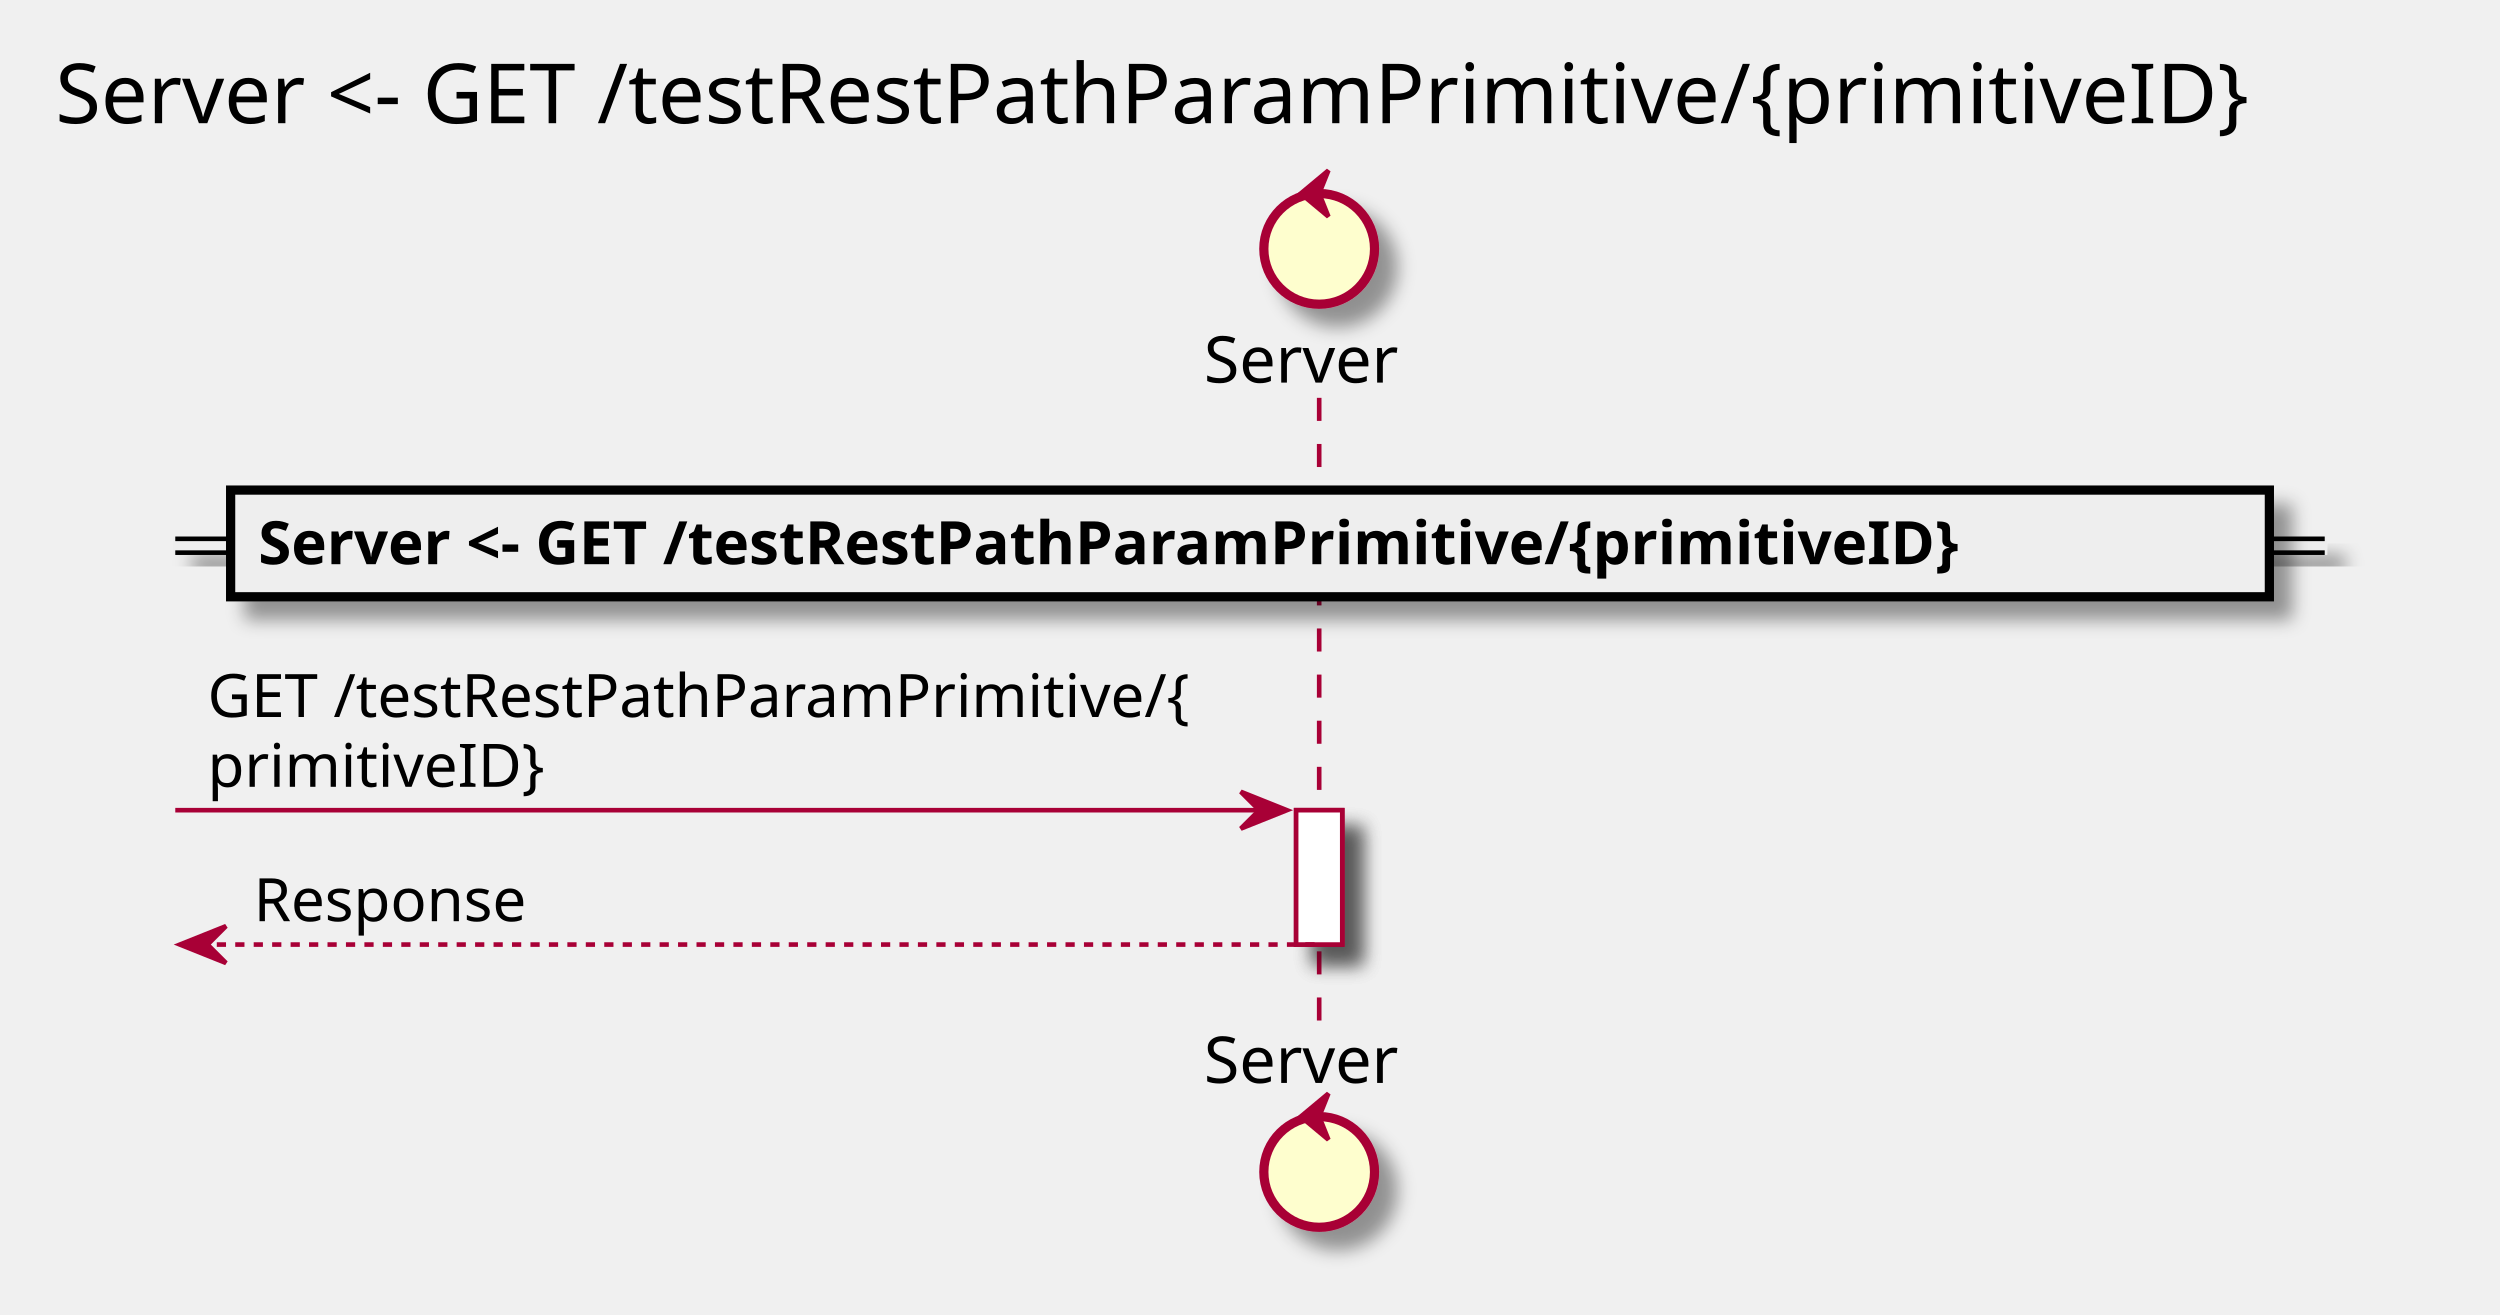
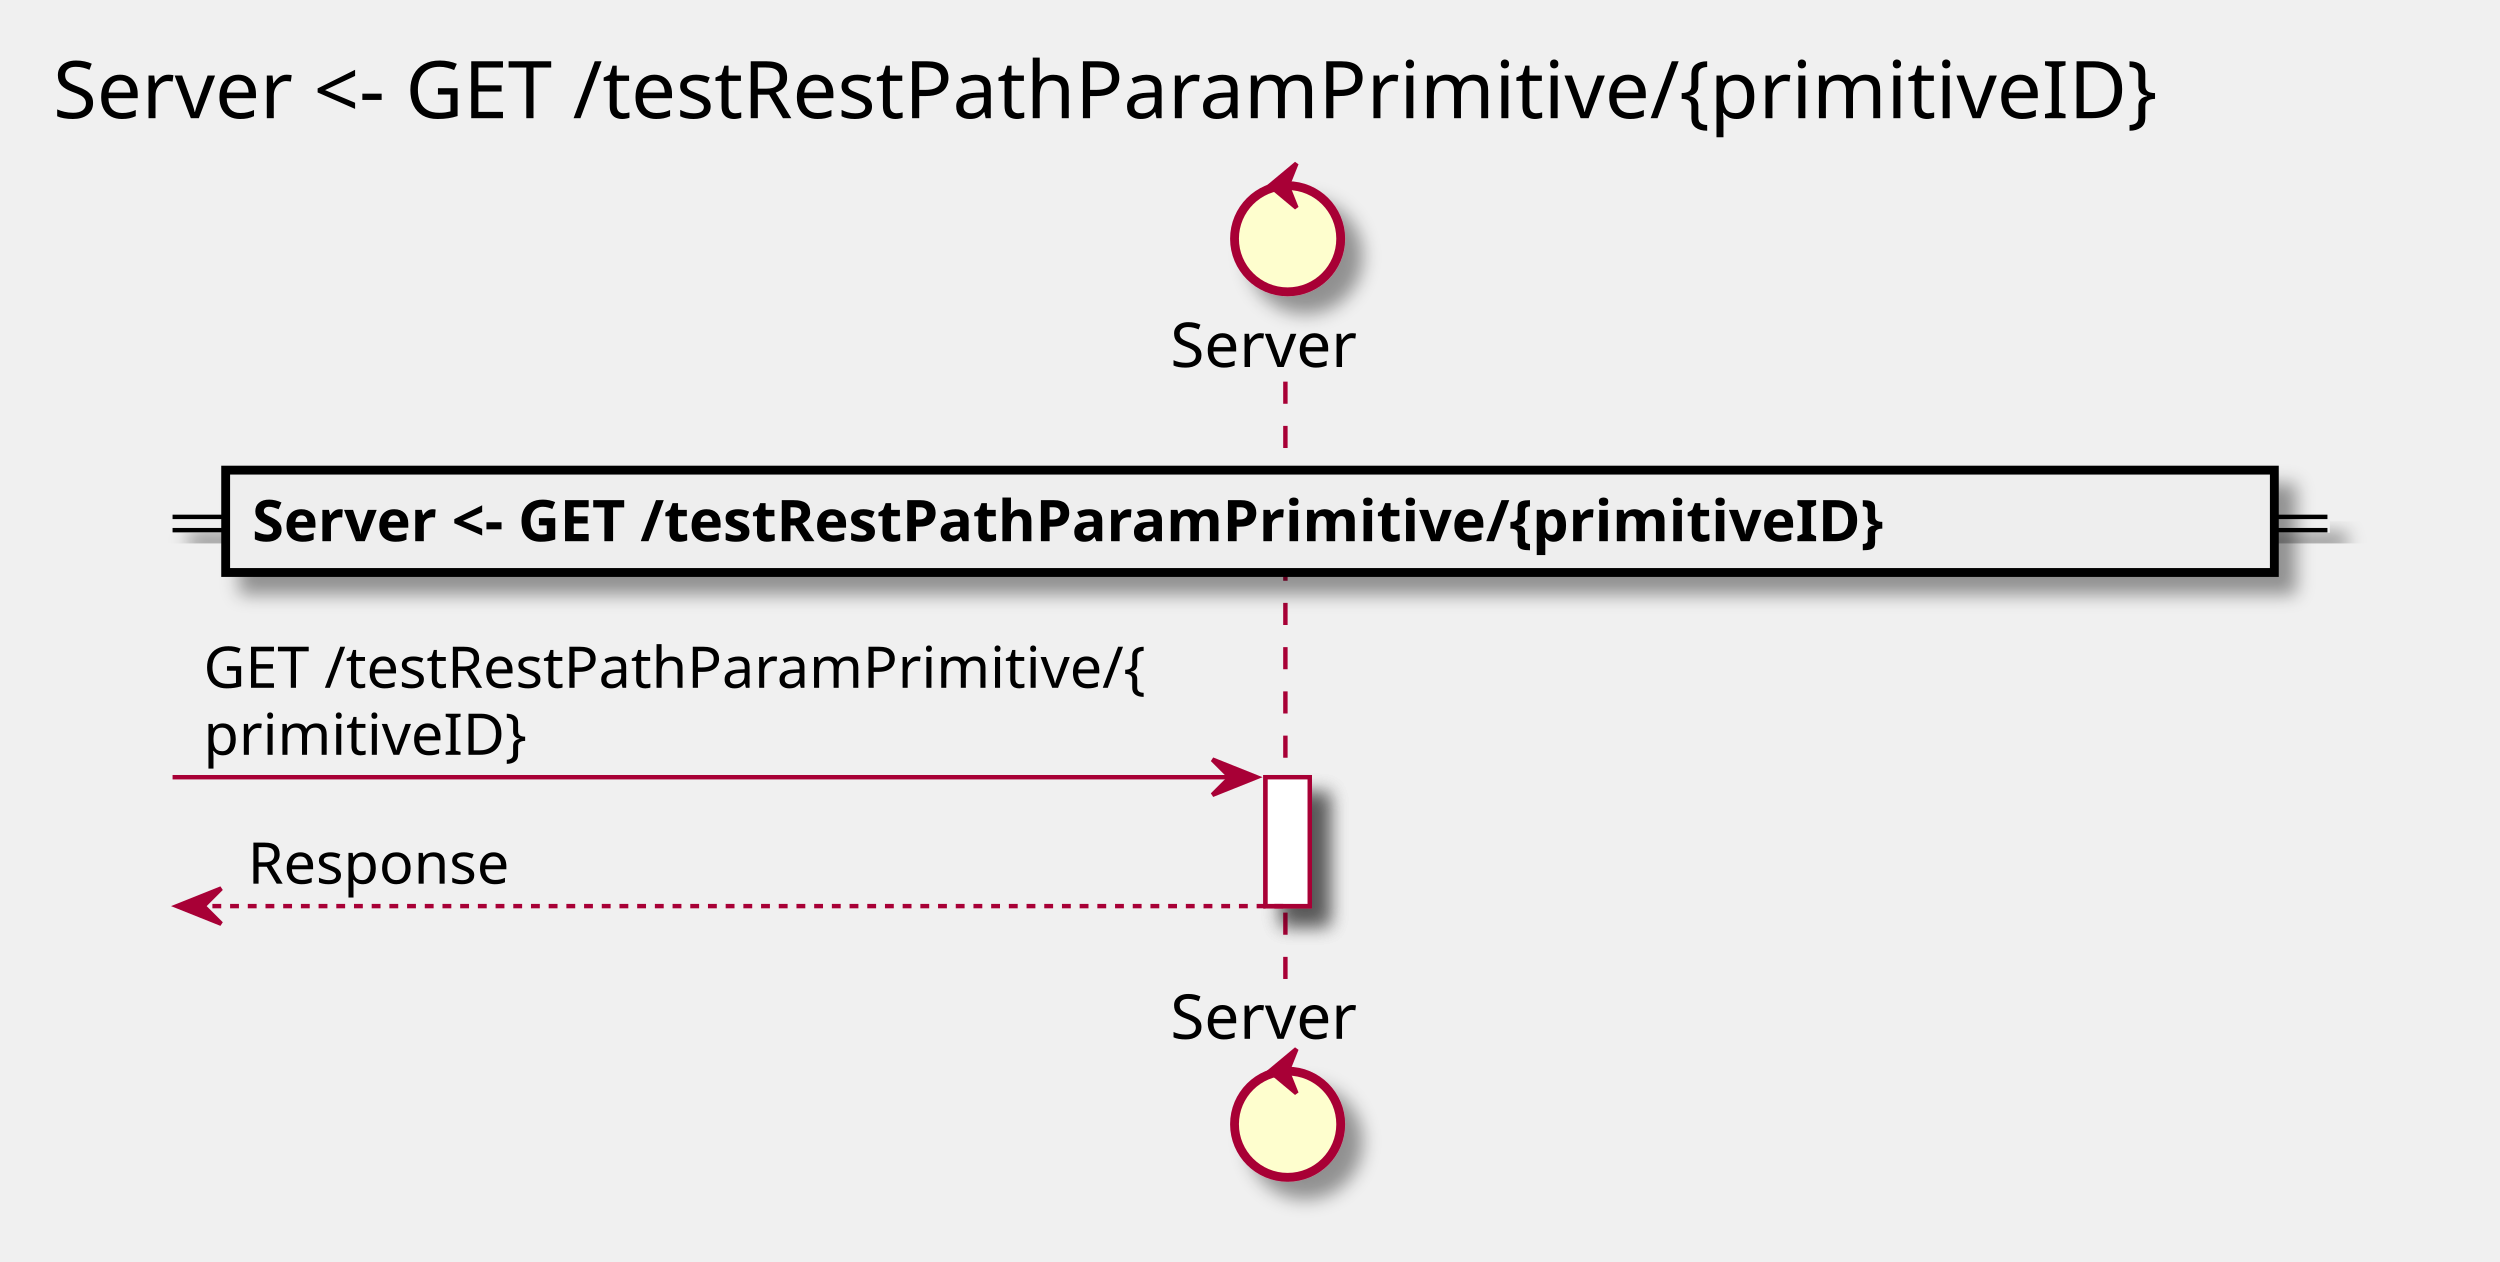
- <svg xmlns="http://www.w3.org/2000/svg" contentScriptType="application/ecmascript" contentStyleType="text/css" height="285px" preserveAspectRatio="none" style="width:542px;height:285px;" version="1.1" viewBox="0 0 542 285" width="542px" zoomAndPan="magnify">
+ <svg xmlns="http://www.w3.org/2000/svg" contentScriptType="application/ecmascript" contentStyleType="text/css" height="285px" preserveAspectRatio="none" style="width:565px;height:285px;" version="1.1" viewBox="0 0 565 285" width="565px" zoomAndPan="magnify">
  <defs>
    <filter height="300%" id="f15whais1v108g" width="300%" x="-1" y="-1">
      <feGaussianBlur result="blurOut" stdDeviation="2.0" />
      <feColorMatrix in="blurOut" result="blurOut2" type="matrix" values="0 0 0 0 0 0 0 0 0 0 0 0 0 0 0 0 0 0 .4 0" />
      <feOffset dx="4.0" dy="4.0" in="blurOut2" result="blurOut3" />
      <feBlend in="SourceGraphic" in2="blurOut3" mode="normal" />
    </filter>
  </defs>
  <g>
-     <text fill="#000000" font-family="sans-serif" font-size="18" lengthAdjust="spacingAndGlyphs" textLength="518" x="12" y="26.708">Server &lt;- GET /testRestPathParamPrimitive/{primitiveID}</text>
-     <rect fill="#FFFFFF" filter="url(#f15whais1v108g)" height="29.133" style="stroke: #A80036; stroke-width: 1.0;" width="10" x="281" y="175.648" />
-     <line style="stroke: #A80036; stroke-width: 1.0; stroke-dasharray: 5.0,5.0;" x1="286" x2="286" y1="86.25" y2="222.781" />
-     <text fill="#000000" font-family="sans-serif" font-size="14" lengthAdjust="spacingAndGlyphs" textLength="44" x="261" y="82.948">Server</text>
-     <ellipse cx="286" cy="53.953" fill="#FEFECE" filter="url(#f15whais1v108g)" rx="12" ry="12" style="stroke: #A80036; stroke-width: 2.0;" />
-     <polygon fill="#A80036" points="282,41.953,288,36.953,286,41.953,288,46.953,282,41.953" style="stroke: #A80036; stroke-width: 1.0;" />
-     <text fill="#000000" font-family="sans-serif" font-size="14" lengthAdjust="spacingAndGlyphs" textLength="44" x="261" y="234.776">Server</text>
-     <ellipse cx="286" cy="254.078" fill="#FEFECE" filter="url(#f15whais1v108g)" rx="12" ry="12" style="stroke: #A80036; stroke-width: 2.0;" />
-     <polygon fill="#A80036" points="282,242.078,288,237.078,286,242.078,288,247.078,282,242.078" style="stroke: #A80036; stroke-width: 1.0;" />
-     <rect fill="#FFFFFF" filter="url(#f15whais1v108g)" height="29.133" style="stroke: #A80036; stroke-width: 1.0;" width="10" x="281" y="175.648" />
-     <rect fill="#EEEEEE" filter="url(#f15whais1v108g)" height="3" style="stroke: #EEEEEE; stroke-width: 1.0;" width="466" x="38" y="116.816" />
-     <line style="stroke: #000000; stroke-width: 1.0;" x1="38" x2="504" y1="116.816" y2="116.816" />
-     <line style="stroke: #000000; stroke-width: 1.0;" x1="38" x2="504" y1="119.816" y2="119.816" />
-     <rect fill="#EEEEEE" filter="url(#f15whais1v108g)" height="23.133" style="stroke: #000000; stroke-width: 2.0;" width="442" x="50" y="106.25" />
-     <text fill="#000000" font-family="sans-serif" font-size="13" font-weight="bold" lengthAdjust="spacingAndGlyphs" textLength="423" x="56" y="122.317">Server &lt;- GET /testRestPathParamPrimitive/{primitiveID}</text>
-     <polygon fill="#A80036" points="269,171.648,279,175.648,269,179.648,273,175.648" style="stroke: #A80036; stroke-width: 1.0;" />
-     <line style="stroke: #A80036; stroke-width: 1.0;" x1="38" x2="275" y1="175.648" y2="175.648" />
-     <text fill="#000000" font-family="sans-serif" font-size="13" lengthAdjust="spacingAndGlyphs" textLength="224" x="45" y="155.45">GET /testRestPathParamPrimitive/{</text>
-     <text fill="#000000" font-family="sans-serif" font-size="13" lengthAdjust="spacingAndGlyphs" textLength="76" x="45" y="170.583">primitiveID}</text>
-     <polygon fill="#A80036" points="49,200.781,39,204.781,49,208.781,45,204.781" style="stroke: #A80036; stroke-width: 1.0;" />
-     <line style="stroke: #A80036; stroke-width: 1.0; stroke-dasharray: 2.0,2.0;" x1="43" x2="285" y1="204.781" y2="204.781" />
-     <text fill="#000000" font-family="sans-serif" font-size="13" lengthAdjust="spacingAndGlyphs" textLength="62" x="55" y="199.715">Response</text>
+     <text fill="#000000" font-family="sans-serif" font-size="18" lengthAdjust="spacingAndGlyphs" textLength="541" x="12" y="26.708">Server &lt;- GET /testRestPathParamPrimitive/{primitiveID}</text>
+     <rect fill="#FFFFFF" filter="url(#f15whais1v108g)" height="29.133" style="stroke: #A80036; stroke-width: 1.0;" width="10" x="286" y="175.648" />
+     <line style="stroke: #A80036; stroke-width: 1.0; stroke-dasharray: 5.0,5.0;" x1="290.5" x2="290.5" y1="86.25" y2="222.781" />
+     <text fill="#000000" font-family="sans-serif" font-size="14" lengthAdjust="spacingAndGlyphs" textLength="47" x="264.5" y="82.948">Server</text>
+     <ellipse cx="291" cy="53.953" fill="#FEFECE" filter="url(#f15whais1v108g)" rx="12" ry="12" style="stroke: #A80036; stroke-width: 2.0;" />
+     <polygon fill="#A80036" points="287,41.953,293,36.953,291,41.953,293,46.953,287,41.953" style="stroke: #A80036; stroke-width: 1.0;" />
+     <text fill="#000000" font-family="sans-serif" font-size="14" lengthAdjust="spacingAndGlyphs" textLength="47" x="264.5" y="234.776">Server</text>
+     <ellipse cx="291" cy="254.078" fill="#FEFECE" filter="url(#f15whais1v108g)" rx="12" ry="12" style="stroke: #A80036; stroke-width: 2.0;" />
+     <polygon fill="#A80036" points="287,242.078,293,237.078,291,242.078,293,247.078,287,242.078" style="stroke: #A80036; stroke-width: 1.0;" />
+     <rect fill="#FFFFFF" filter="url(#f15whais1v108g)" height="29.133" style="stroke: #A80036; stroke-width: 1.0;" width="10" x="286" y="175.648" />
+     <rect fill="#EEEEEE" filter="url(#f15whais1v108g)" height="3" style="stroke: #EEEEEE; stroke-width: 1.0;" width="487" x="39" y="116.816" />
+     <line style="stroke: #000000; stroke-width: 1.0;" x1="39" x2="526" y1="116.816" y2="116.816" />
+     <line style="stroke: #000000; stroke-width: 1.0;" x1="39" x2="526" y1="119.816" y2="119.816" />
+     <rect fill="#EEEEEE" filter="url(#f15whais1v108g)" height="23.133" style="stroke: #000000; stroke-width: 2.0;" width="463" x="51" y="106.25" />
+     <text fill="#000000" font-family="sans-serif" font-size="13" font-weight="bold" lengthAdjust="spacingAndGlyphs" textLength="444" x="57" y="122.317">Server &lt;- GET /testRestPathParamPrimitive/{primitiveID}</text>
+     <polygon fill="#A80036" points="274,171.648,284,175.648,274,179.648,278,175.648" style="stroke: #A80036; stroke-width: 1.0;" />
+     <line style="stroke: #A80036; stroke-width: 1.0;" x1="39" x2="280" y1="175.648" y2="175.648" />
+     <text fill="#000000" font-family="sans-serif" font-size="13" lengthAdjust="spacingAndGlyphs" textLength="228" x="46" y="155.45">GET /testRestPathParamPrimitive/{</text>
+     <text fill="#000000" font-family="sans-serif" font-size="13" lengthAdjust="spacingAndGlyphs" textLength="78" x="46" y="170.583">primitiveID}</text>
+     <polygon fill="#A80036" points="50,200.781,40,204.781,50,208.781,46,204.781" style="stroke: #A80036; stroke-width: 1.0;" />
+     <line style="stroke: #A80036; stroke-width: 1.0; stroke-dasharray: 2.0,2.0;" x1="44" x2="290" y1="204.781" y2="204.781" />
+     <text fill="#000000" font-family="sans-serif" font-size="13" lengthAdjust="spacingAndGlyphs" textLength="63" x="56" y="199.715">Response</text>
  </g>
</svg>
